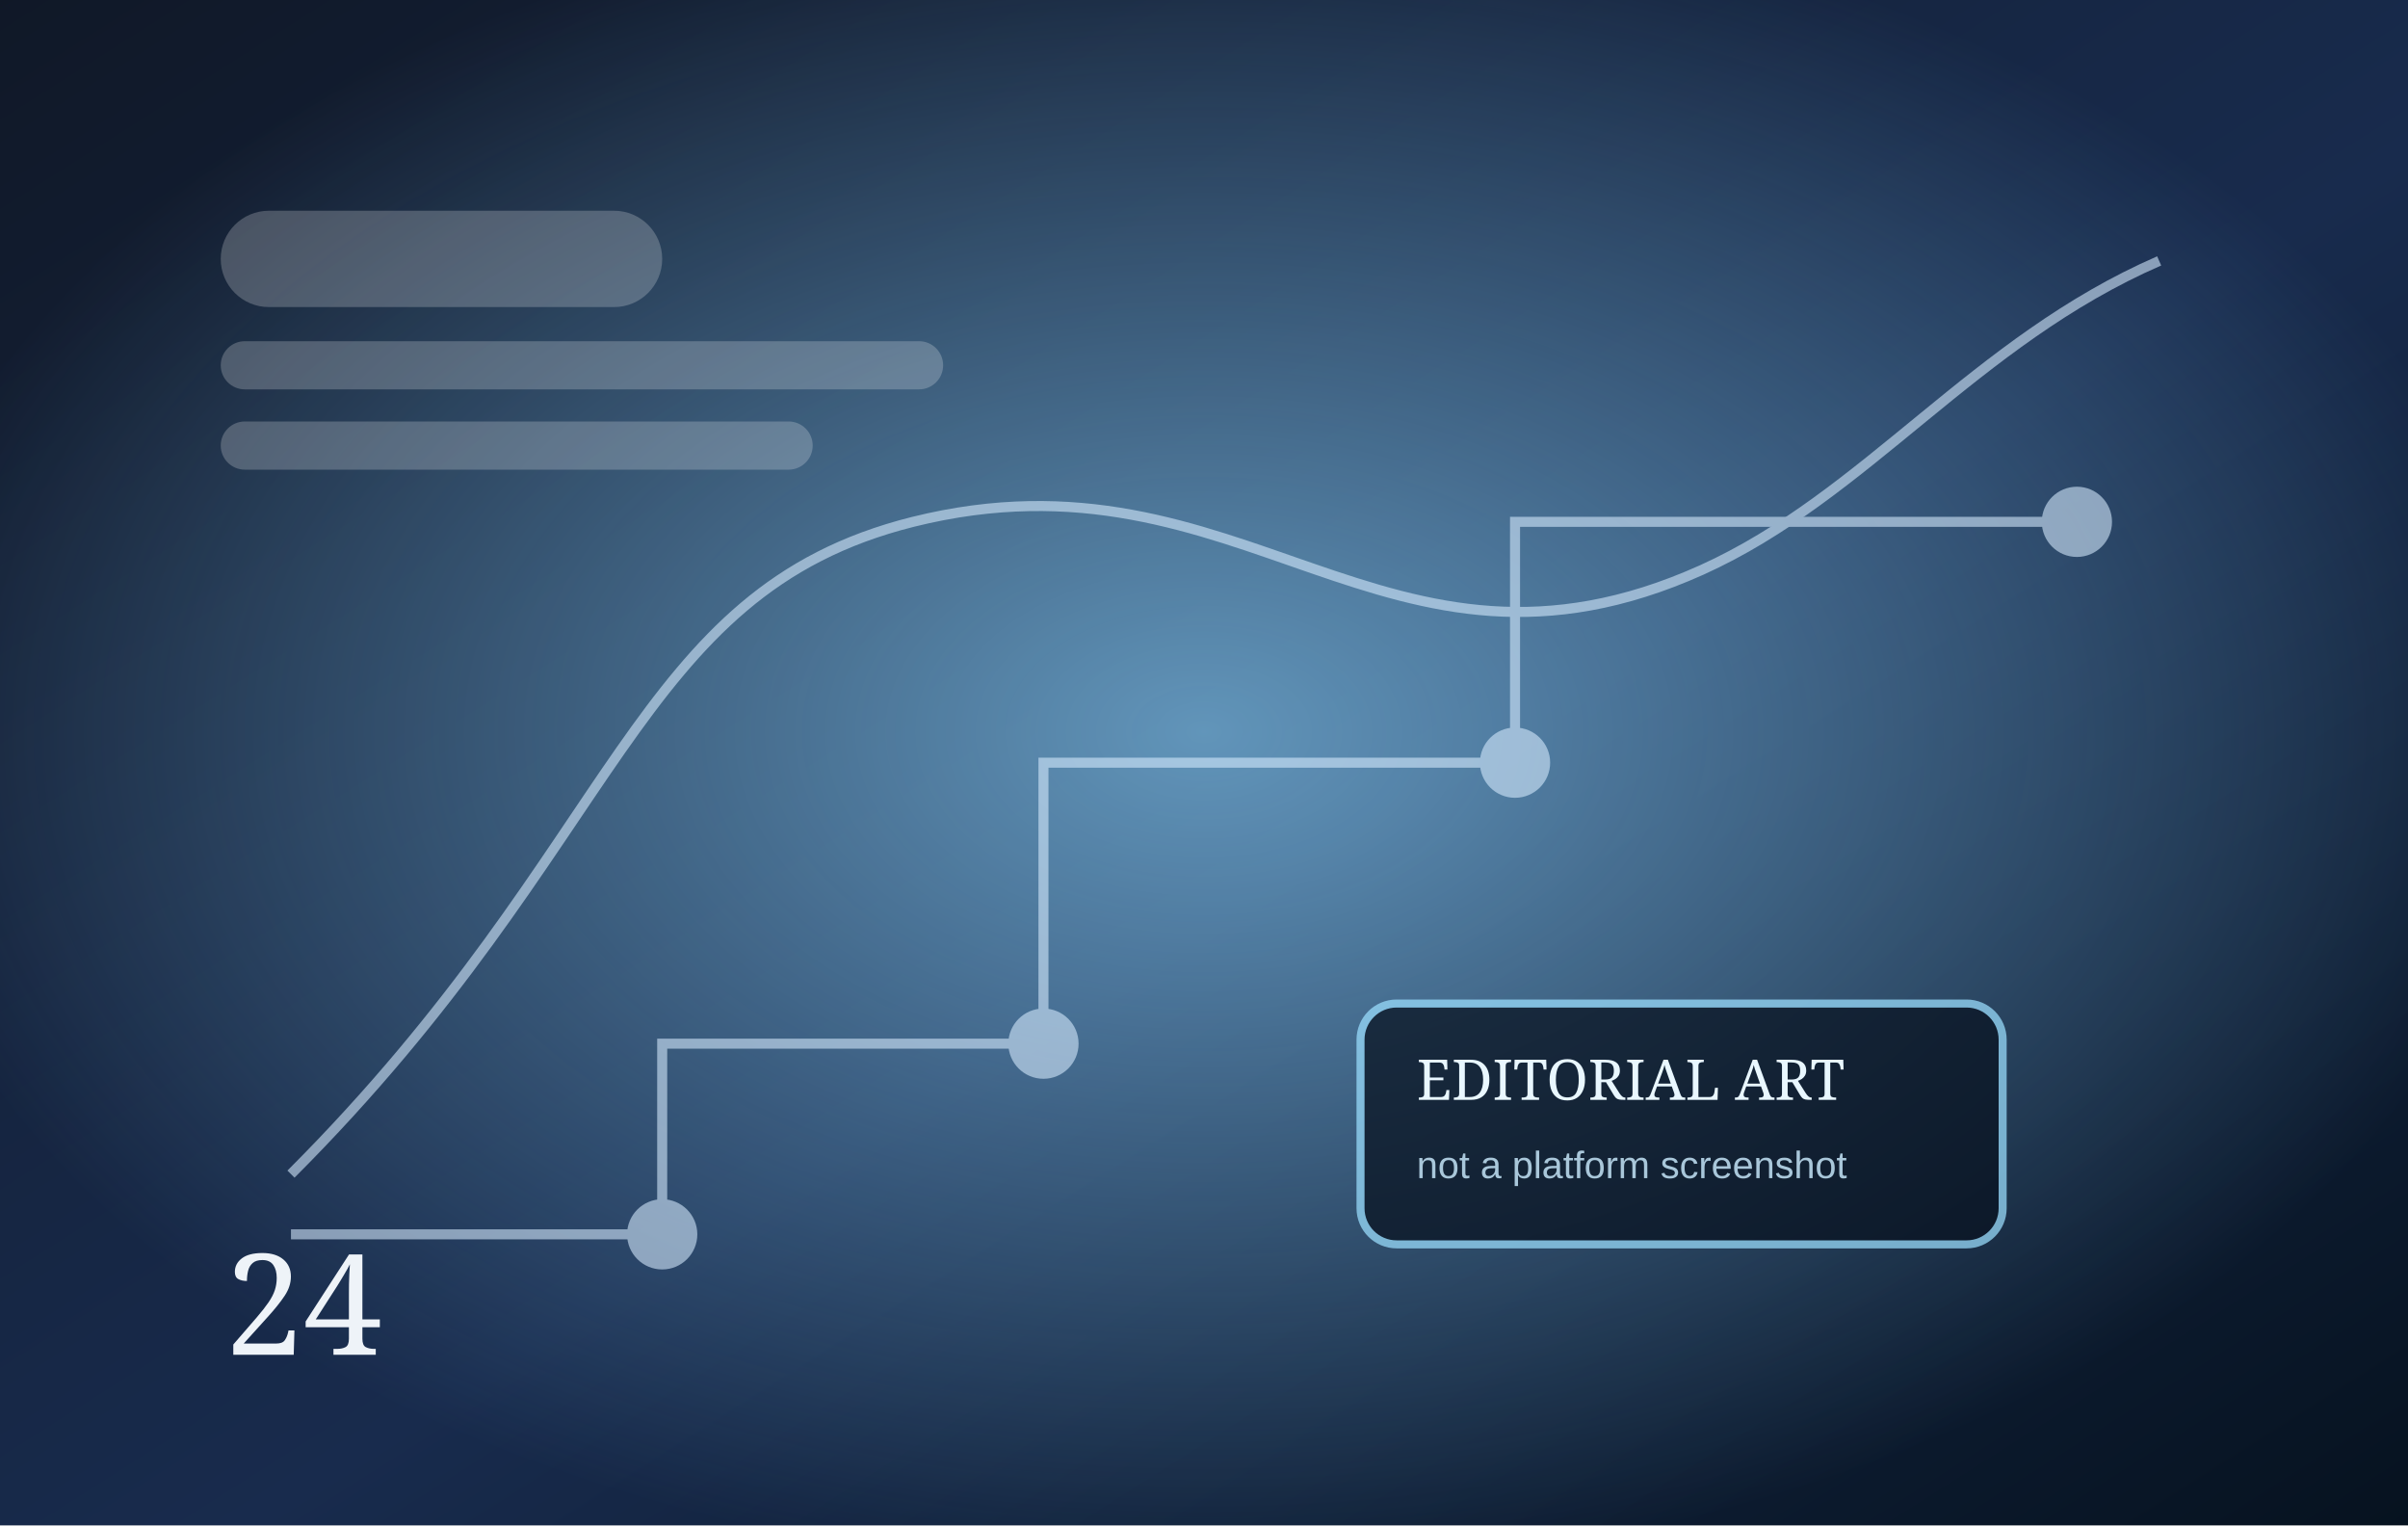
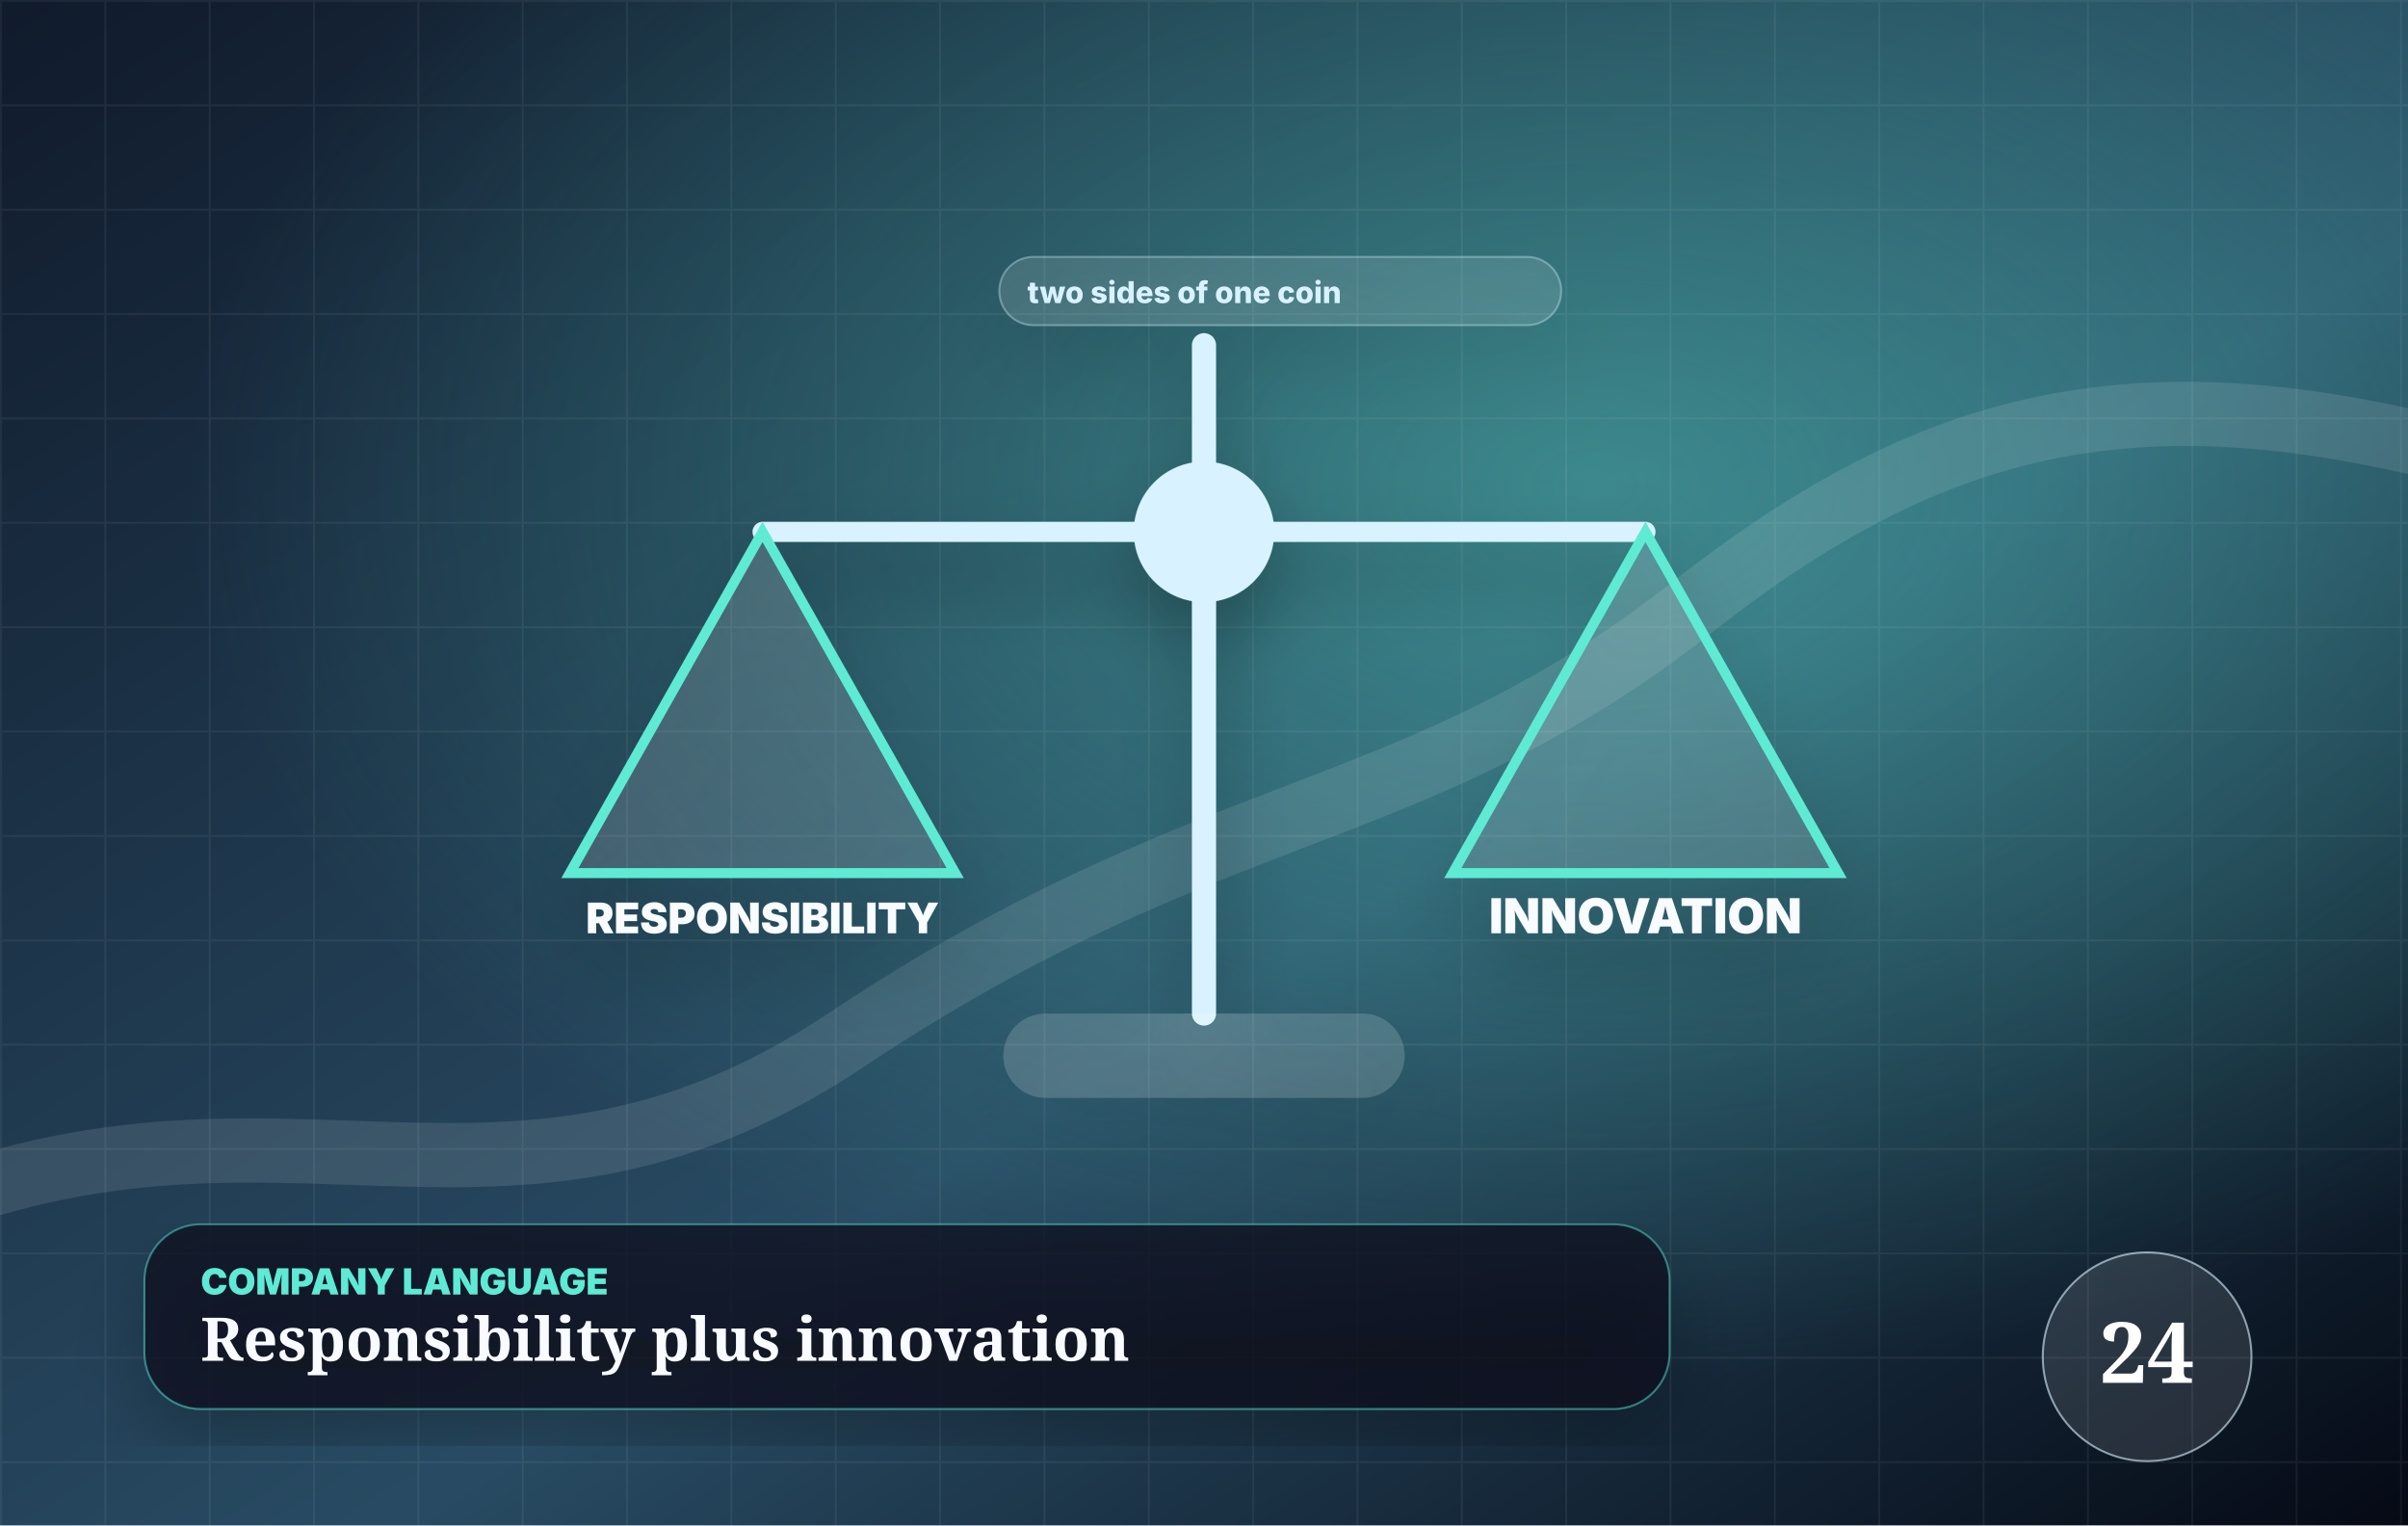
- <svg xmlns="http://www.w3.org/2000/svg" width="1200" height="760" viewBox="0 0 1200 760" role="img" aria-labelledby="title desc">
+ <svg xmlns="http://www.w3.org/2000/svg" width="1200" height="760" viewBox="0 0 1200 760" role="img" aria-labelledby="title-24 desc-24">
  <defs>
-     <linearGradient id="g" x1="0" y1="0" x2="1" y2="1">
-       <stop offset="0" stop-color="#101827" />
-       <stop offset="0.55" stop-color="#182b4d" />
-       <stop offset="1" stop-color="#06121f" />
+     <linearGradient id="bg-24" x1="0" y1="0" x2="1" y2="1">
+       <stop offset="0" stop-color="#101a2b" />
+       <stop offset="0.58" stop-color="#284b63" />
+       <stop offset="1" stop-color="#050914" />
    </linearGradient>
-     <radialGradient id="r" cx="50%" cy="48%" r="55%">
-       <stop offset="0" stop-color="#8fd7ff" stop-opacity="0.62" />
-       <stop offset="1" stop-color="#8fd7ff" stop-opacity="0" />
+     <radialGradient id="glow-24" cx="66%" cy="32%" r="58%">
+       <stop offset="0" stop-color="#5eead4" stop-opacity="0.42" />
+       <stop offset="1" stop-color="#5eead4" stop-opacity="0" />
    </radialGradient>
+     <pattern id="grid-24" width="52" height="52" patternUnits="userSpaceOnUse">
+       <path d="M52 0H0V52" fill="none" stroke="#ffffff" stroke-opacity="0.055" stroke-width="2" />
+     </pattern>
+     <filter id="soft-24" x="-20%" y="-20%" width="140%" height="140%">
+       <feDropShadow dx="0" dy="18" stdDeviation="18" flood-color="#000000" flood-opacity="0.32" />
+     </filter>
  </defs>
-   <rect width="1200" height="760" fill="url(#g)" />
-   <rect width="1200" height="760" fill="url(#r)" />
-   <g opacity="0.58" stroke="#d7ecff" stroke-width="5" fill="none">
-     <path d="M145 585 C310 420 315 295 455 260 C620 219 690 355 848 284 C930 247 984 170 1076 130" />
-     <path d="M145 615 L330 615 L330 520 L520 520 L520 380 L755 380 L755 260 L1035 260" />
-     <circle cx="330" cy="615" r="15" fill="#d7ecff" />
-     <circle cx="520" cy="520" r="15" fill="#d7ecff" />
-     <circle cx="755" cy="380" r="15" fill="#d7ecff" />
-     <circle cx="1035" cy="260" r="15" fill="#d7ecff" />
+   <rect width="1200" height="760" fill="url(#bg-24)" />
+   <rect width="1200" height="760" fill="url(#glow-24)" />
+   <rect width="1200" height="760" fill="url(#grid-24)" />
+   <path d="M-80 620C130 515 242 638 422 518C605 396 704 412 844 302C973 201 1082 178 1280 242" fill="none" stroke="#ffffff" stroke-opacity="0.11" stroke-width="32" />
+   <g filter="url(#soft-24)">
+     <line x1="600" y1="172" x2="600" y2="505" stroke="#d8f3ff" stroke-width="12" stroke-linecap="round" />
+     <line x1="380" y1="265" x2="820" y2="265" stroke="#d8f3ff" stroke-width="10" stroke-linecap="round" />
+     <path d="M380 265l-96 170h192z" fill="#fff" fill-opacity="0.12" stroke="#5eead4" stroke-width="5" />
+     <path d="M820 265l-96 170h192z" fill="#fff" fill-opacity="0.12" stroke="#5eead4" stroke-width="5" />
+     <circle cx="600" cy="265" r="35" fill="#d8f3ff" />
+     <rect x="500" y="505" width="200" height="42" rx="21" fill="#fff" fill-opacity="0.16" />
+     <text x="380" y="465" font-family="Inter, Arial" font-size="21" font-weight="900" fill="#f8fbff" text-anchor="middle">RESPONSIBILITY</text>
+     <text x="820" y="465" font-family="Inter, Arial" font-size="24" font-weight="900" fill="#f8fbff" text-anchor="middle">INNOVATION</text>
+     <g>
+       <rect x="498" y="128" width="280" height="34" rx="17" fill="#ffffff" fill-opacity="0.12" stroke="#d8f3ff" stroke-opacity="0.35" />
+       <text x="512" y="151" font-family="Inter, Arial, sans-serif" font-size="15" font-weight="800" fill="#d8f3ff">two sides of one coin</text>
+     </g>
  </g>
-   <g opacity="0.22" fill="#ffffff">
-     <rect x="110" y="105" width="220" height="48" rx="24" />
-     <rect x="110" y="170" width="360" height="24" rx="12" />
-     <rect x="110" y="210" width="295" height="24" rx="12" />
+   <g transform="translate(72 610)">
+     <rect x="0" y="0" width="760" height="92" rx="28" fill="#08111f" fill-opacity="0.74" stroke="#5eead4" stroke-opacity="0.45" filter="url(#soft-24)" />
+     <text x="28" y="35" font-family="Inter, Arial, sans-serif" font-size="18" font-weight="900" fill="#5eead4" text-anchor="start">COMPANY LANGUAGE</text>
+     <text x="28" y="68" font-family="Georgia, serif" font-size="30" font-weight="850" fill="#f8fbff" text-anchor="start">Responsibility plus innovation</text>
  </g>
-   <g transform="translate(678 500)">
-     <rect x="0" y="0" width="320" height="120" rx="18" fill="#07111f" opacity="0.72" stroke="#9bdfff" stroke-width="4" />
-     <text x="28" y="48" font-family="Georgia, serif" font-size="28" fill="#e9f7ff">EDITORIAL ART</text>
-     <text x="28" y="87" font-family="Arial, sans-serif" font-size="19" fill="#a9c7da">not a platform screenshot</text>
+   <g transform="translate(1018 624)">
+     <circle cx="52" cy="52" r="52" fill="#ffffff" fill-opacity="0.11" stroke="#d8f3ff" stroke-opacity="0.6" />
+     <text x="52" y="65" font-family="Georgia, serif" font-size="42" font-weight="900" fill="#ffffff" text-anchor="middle">24</text>
  </g>
-   <text x="112" y="675" font-family="Georgia, serif" font-size="70" fill="#f7fbff" opacity="0.96">24</text>
</svg>
